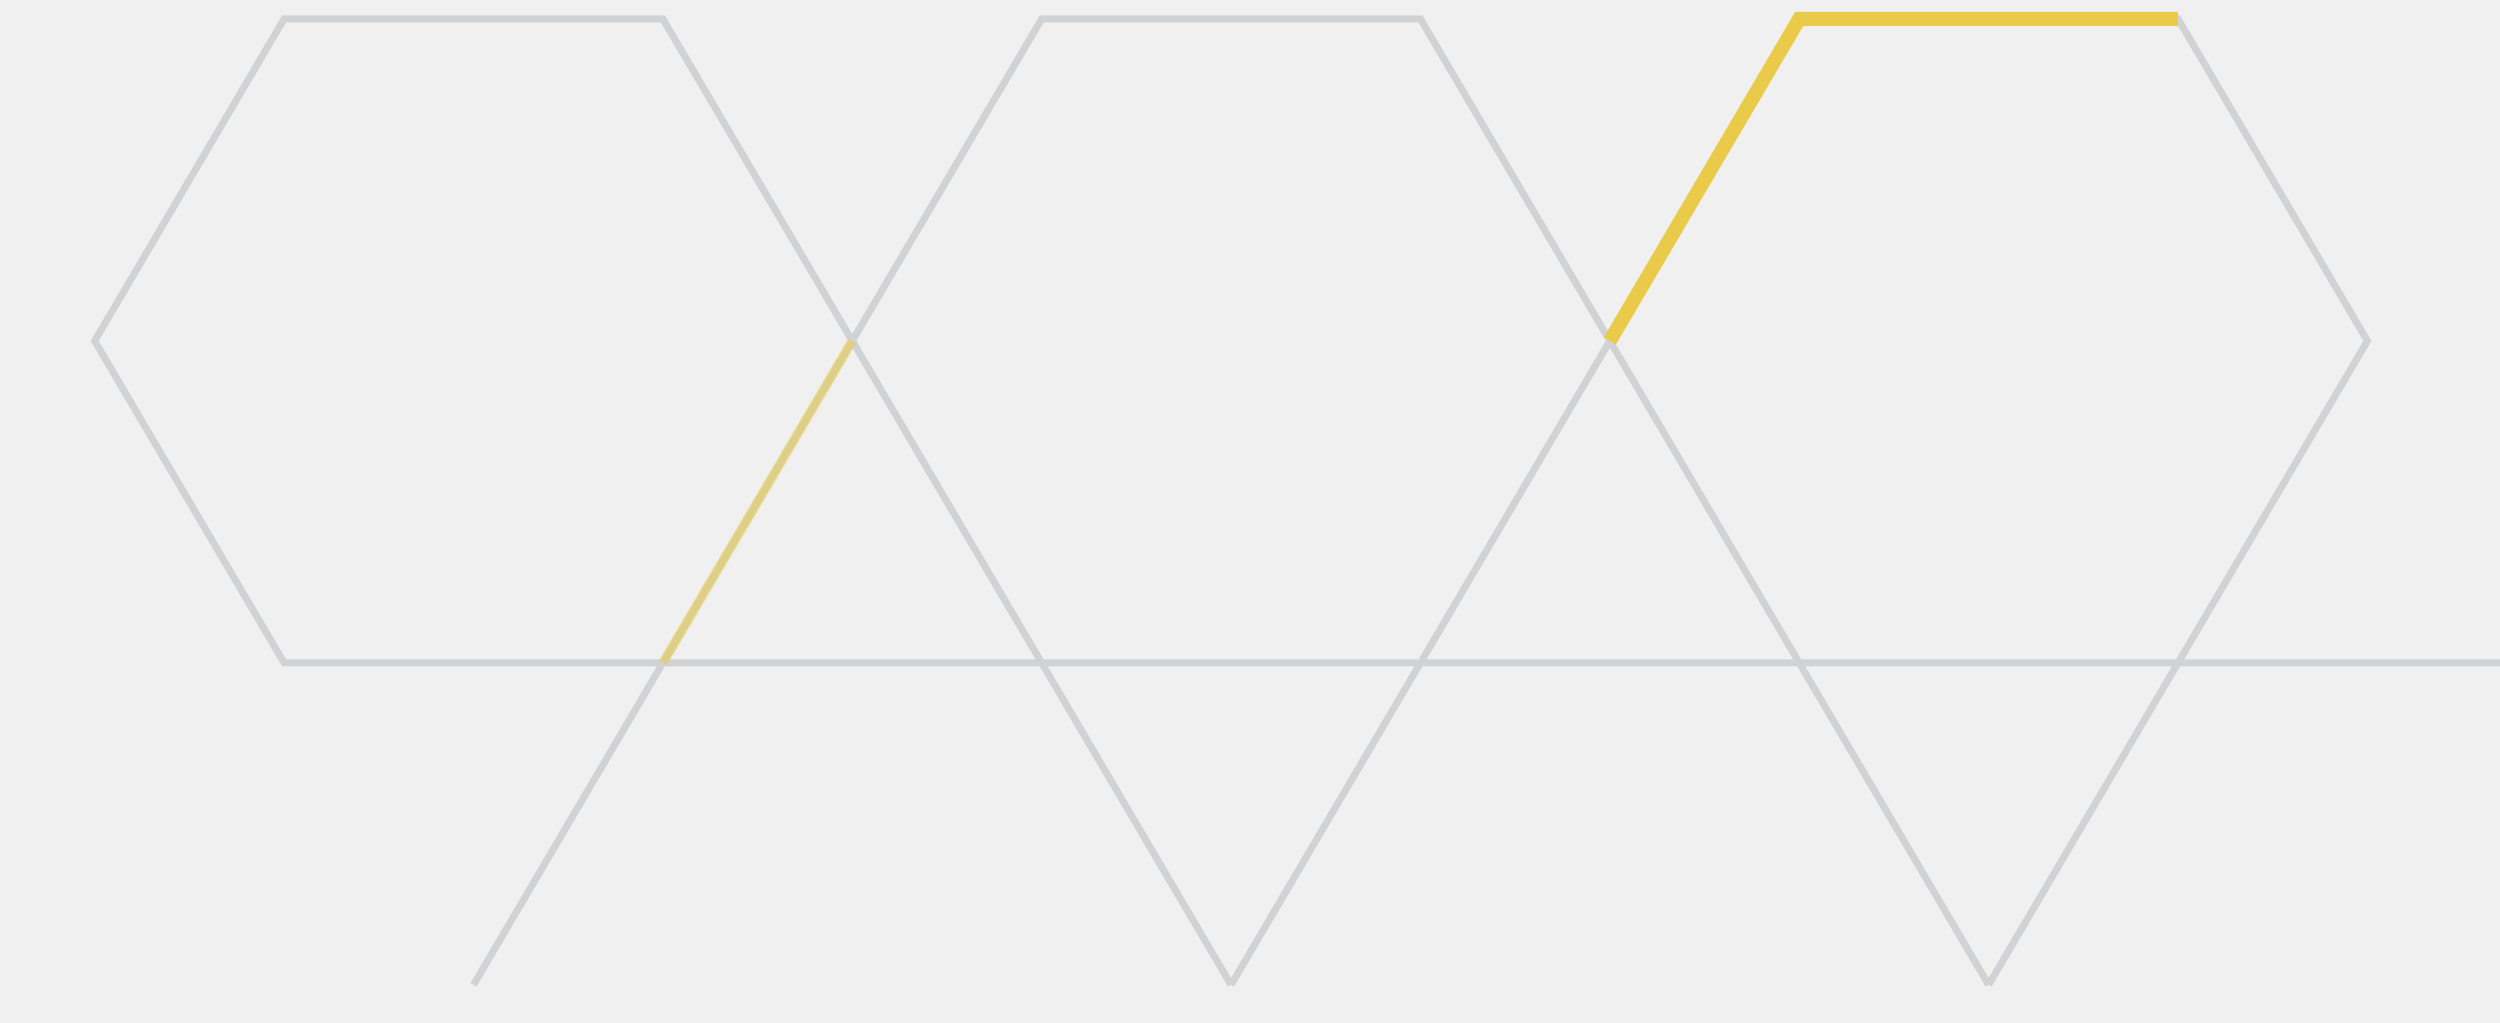
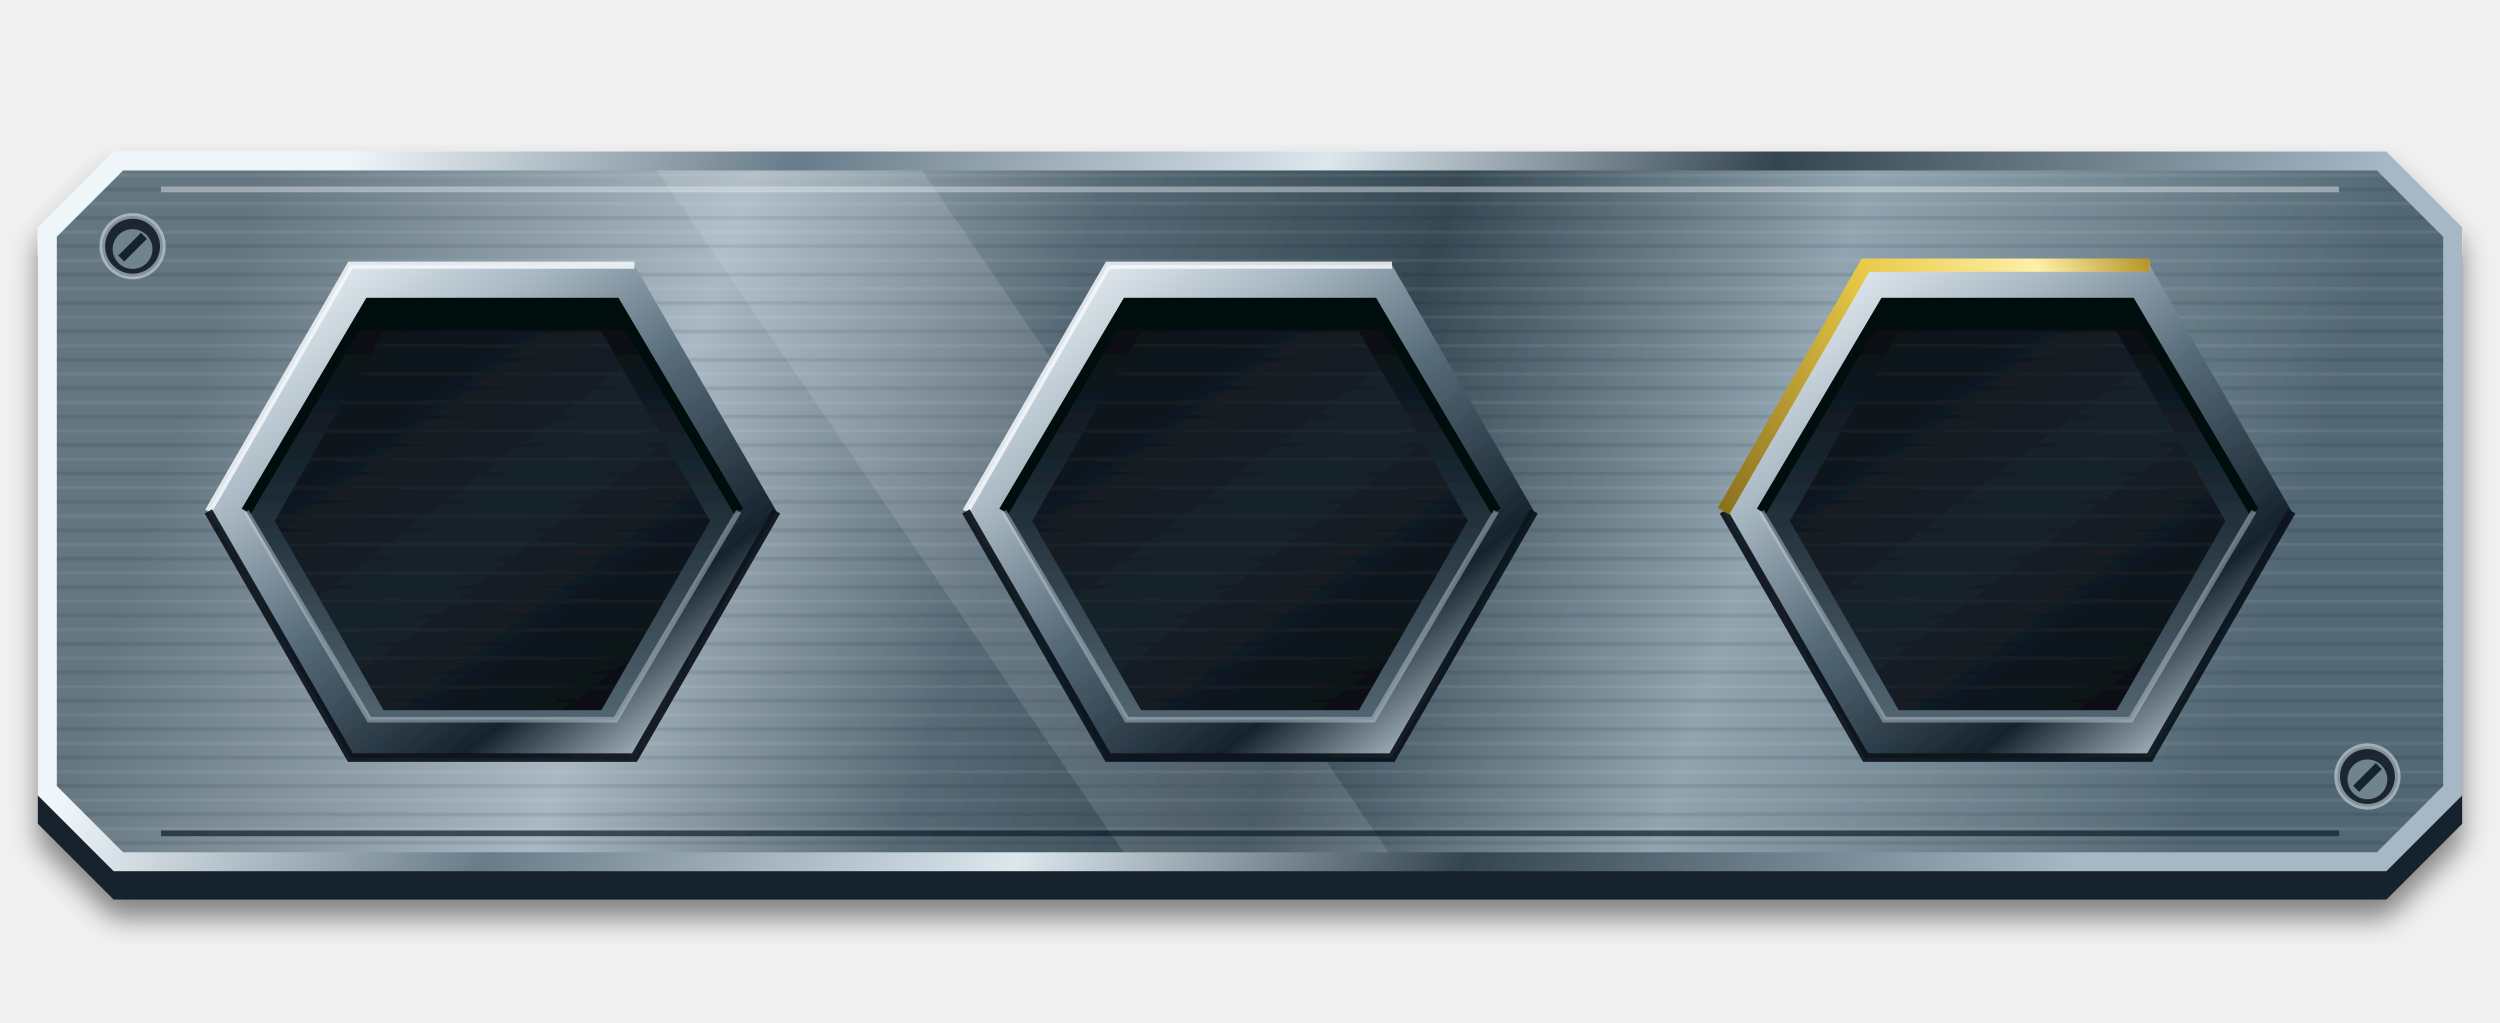
<svg xmlns="http://www.w3.org/2000/svg" viewBox="0 0 264 108" fill="none">
-   <g stroke="#88949b" stroke-opacity=".32" stroke-width=".75">
-     <path d="m10 36 20-34h40l20 34-20 34H30ZM90 36l20-34h40l20 34-20 34h-40ZM170 36l20-34h40l20 34-20 34h-40ZM50 104l20-34h40l20 34M130 104l20-34h40l20 34M210 104l20-34h34" />
+   <defs>
+     <linearGradient id="edge" x1="38" y1="14" x2="218" y2="94" gradientUnits="userSpaceOnUse">
+       <stop stop-color="#eff6fa" />
+       <stop offset=".22" stop-color="#687b89" />
+       <stop offset=".48" stop-color="#dce7ee" />
+       <stop offset=".7" stop-color="#344550" />
+       <stop offset="1" stop-color="#a6b8c5" />
+     </linearGradient>
+     <linearGradient id="face" x1="26" y1="22" x2="232" y2="88" gradientUnits="userSpaceOnUse">
+       <stop stop-color="#647681" />
+       <stop offset=".23" stop-color="#a9b8c2" />
+       <stop offset=".4" stop-color="#566975" />
+       <stop offset=".56" stop-color="#364954" />
+       <stop offset=".75" stop-color="#91a4af" />
+       <stop offset="1" stop-color="#536874" />
+     </linearGradient>
+     <linearGradient id="rim" x1="-22" y1="-26" x2="18" y2="26" gradientUnits="userSpaceOnUse">
+       <stop stop-color="#f0f6fa" />
+       <stop offset=".27" stop-color="#a5b5c0" />
+       <stop offset=".5" stop-color="#566a78" />
+       <stop offset=".8" stop-color="#15232e" />
+       <stop offset="1" stop-color="#b5c5cf" />
+     </linearGradient>
+     <linearGradient id="wall" x1="0" y1="-22" x2="0" y2="22" gradientUnits="userSpaceOnUse">
+       <stop stop-color="#03080c" />
+       <stop offset=".45" stop-color="#1c2a34" />
+       <stop offset="1" stop-color="#526571" />
+     </linearGradient>
+     <linearGradient id="well" x1="-16" y1="-19" x2="14" y2="21" gradientUnits="userSpaceOnUse">
+       <stop stop-color="#0b1116" />
+       <stop offset=".52" stop-color="#18232c" />
+       <stop offset="1" stop-color="#080e13" />
+     </linearGradient>
+     <linearGradient id="gold" x1="182" y1="54" x2="227" y2="28" gradientUnits="userSpaceOnUse">
+       <stop stop-color="#8c711e" />
+       <stop offset=".5" stop-color="#eacb49" />
+       <stop offset=".8" stop-color="#fff0a8" />
+       <stop offset="1" stop-color="#b7952a" />
+     </linearGradient>
+     <pattern id="brush" width="6" height="3" patternUnits="userSpaceOnUse">
+       <path d="M0 .5H6" stroke="#fff" stroke-opacity=".065" stroke-width=".35" />
+       <path d="M0 2H6" stroke="#071018" stroke-opacity=".09" stroke-width=".4" />
+     </pattern>
+     <clipPath id="plate">
+       <path d="M13 18H251L258 25V83L251 90H13L6 83V25Z" />
+     </clipPath>
+     <filter id="contact" x="0" y="12" width="264" height="88" filterUnits="userSpaceOnUse">
+       <feDropShadow dx="0" dy="2" stdDeviation="1.4" flood-color="#050b10" flood-opacity=".45" />
+     </filter>
+     <g id="socket">
+       <path d="M-30 0-15-26H15L30 0 15 26H-15Z" fill="url(#rim)" />
+       <path d="M-26 0-13-22H13L26 0 13 22H-13Z" fill="url(#wall)" />
+       <path d="M-23 1-11.5-19H11.5L23 1 11.5 21H-11.5Z" fill="url(#well)" />
+       <path d="M-23 1-11.5-19H11.5L23 1 11.5 21H-11.5Z" fill="url(#brush)" opacity=".38" />
+       <path d="M-30 0-15-26H15" stroke="#f4f9fc" stroke-opacity=".85" stroke-width=".75" />
+       <path d="M-30 0-15 26H15L30 0" stroke="#081119" stroke-opacity=".9" stroke-width=".9" />
+       <path d="M-26 0-13-22H13L26 0" stroke="#02070b" stroke-width="1.1" />
+       <path d="M-26 0-13 22H13L26 0" stroke="#c4d2db" stroke-opacity=".45" stroke-width=".6" />
+     </g>
+     <g id="fastener">
+       <circle r="3.2" fill="#1a2832" stroke="#dce7ee" stroke-opacity=".55" stroke-width=".6" />
+       <circle cy=".3" r="2.1" fill="#708490" />
+       <path d="m-1.2 1.3 2.4-2.4" stroke="#17242d" stroke-width=".9" />
+     </g>
+   </defs>
+   <g filter="url(#contact)">
+     <path d="M12 19H252L260 27V87L252 95H12L4 87V27Z" fill="#17242e" />
+     <path d="M12 16H252L260 24V84L252 92H12L4 84V24Z" fill="url(#edge)" />
+     <path d="M13 18H251L258 25V83L251 90H13L6 83V25Z" fill="url(#face)" />
+     <g clip-path="url(#plate)">
+       <path d="M13 18H251L258 25V83L251 90H13L6 83V25Z" fill="url(#brush)" />
+       <path d="M68 16H96L148 92H120Z" fill="#f1f7fb" fill-opacity=".12" />
+       <path d="M17 20H247" stroke="#edf5fa" stroke-opacity=".45" stroke-width=".6" />
+       <path d="M17 88H247" stroke="#101e28" stroke-opacity=".7" stroke-width=".6" />
+     </g>
+     <use href="#socket" transform="translate(52 54)" />
+     <use href="#socket" transform="translate(132 54)" />
+     <use href="#socket" transform="translate(212 54)" />
+     <path d="m182 54 15-26h30" stroke="url(#gold)" stroke-width="1.4" />
+     <use href="#fastener" transform="translate(14 26)" />
+     <use href="#fastener" transform="translate(250 82)" />
  </g>
-   <path d="m170 36 20-34h40" stroke="#eacb49" stroke-width="1.5" />
-   <path d="m70 70 20-34" stroke="#eacb49" stroke-opacity=".55" />
</svg>
